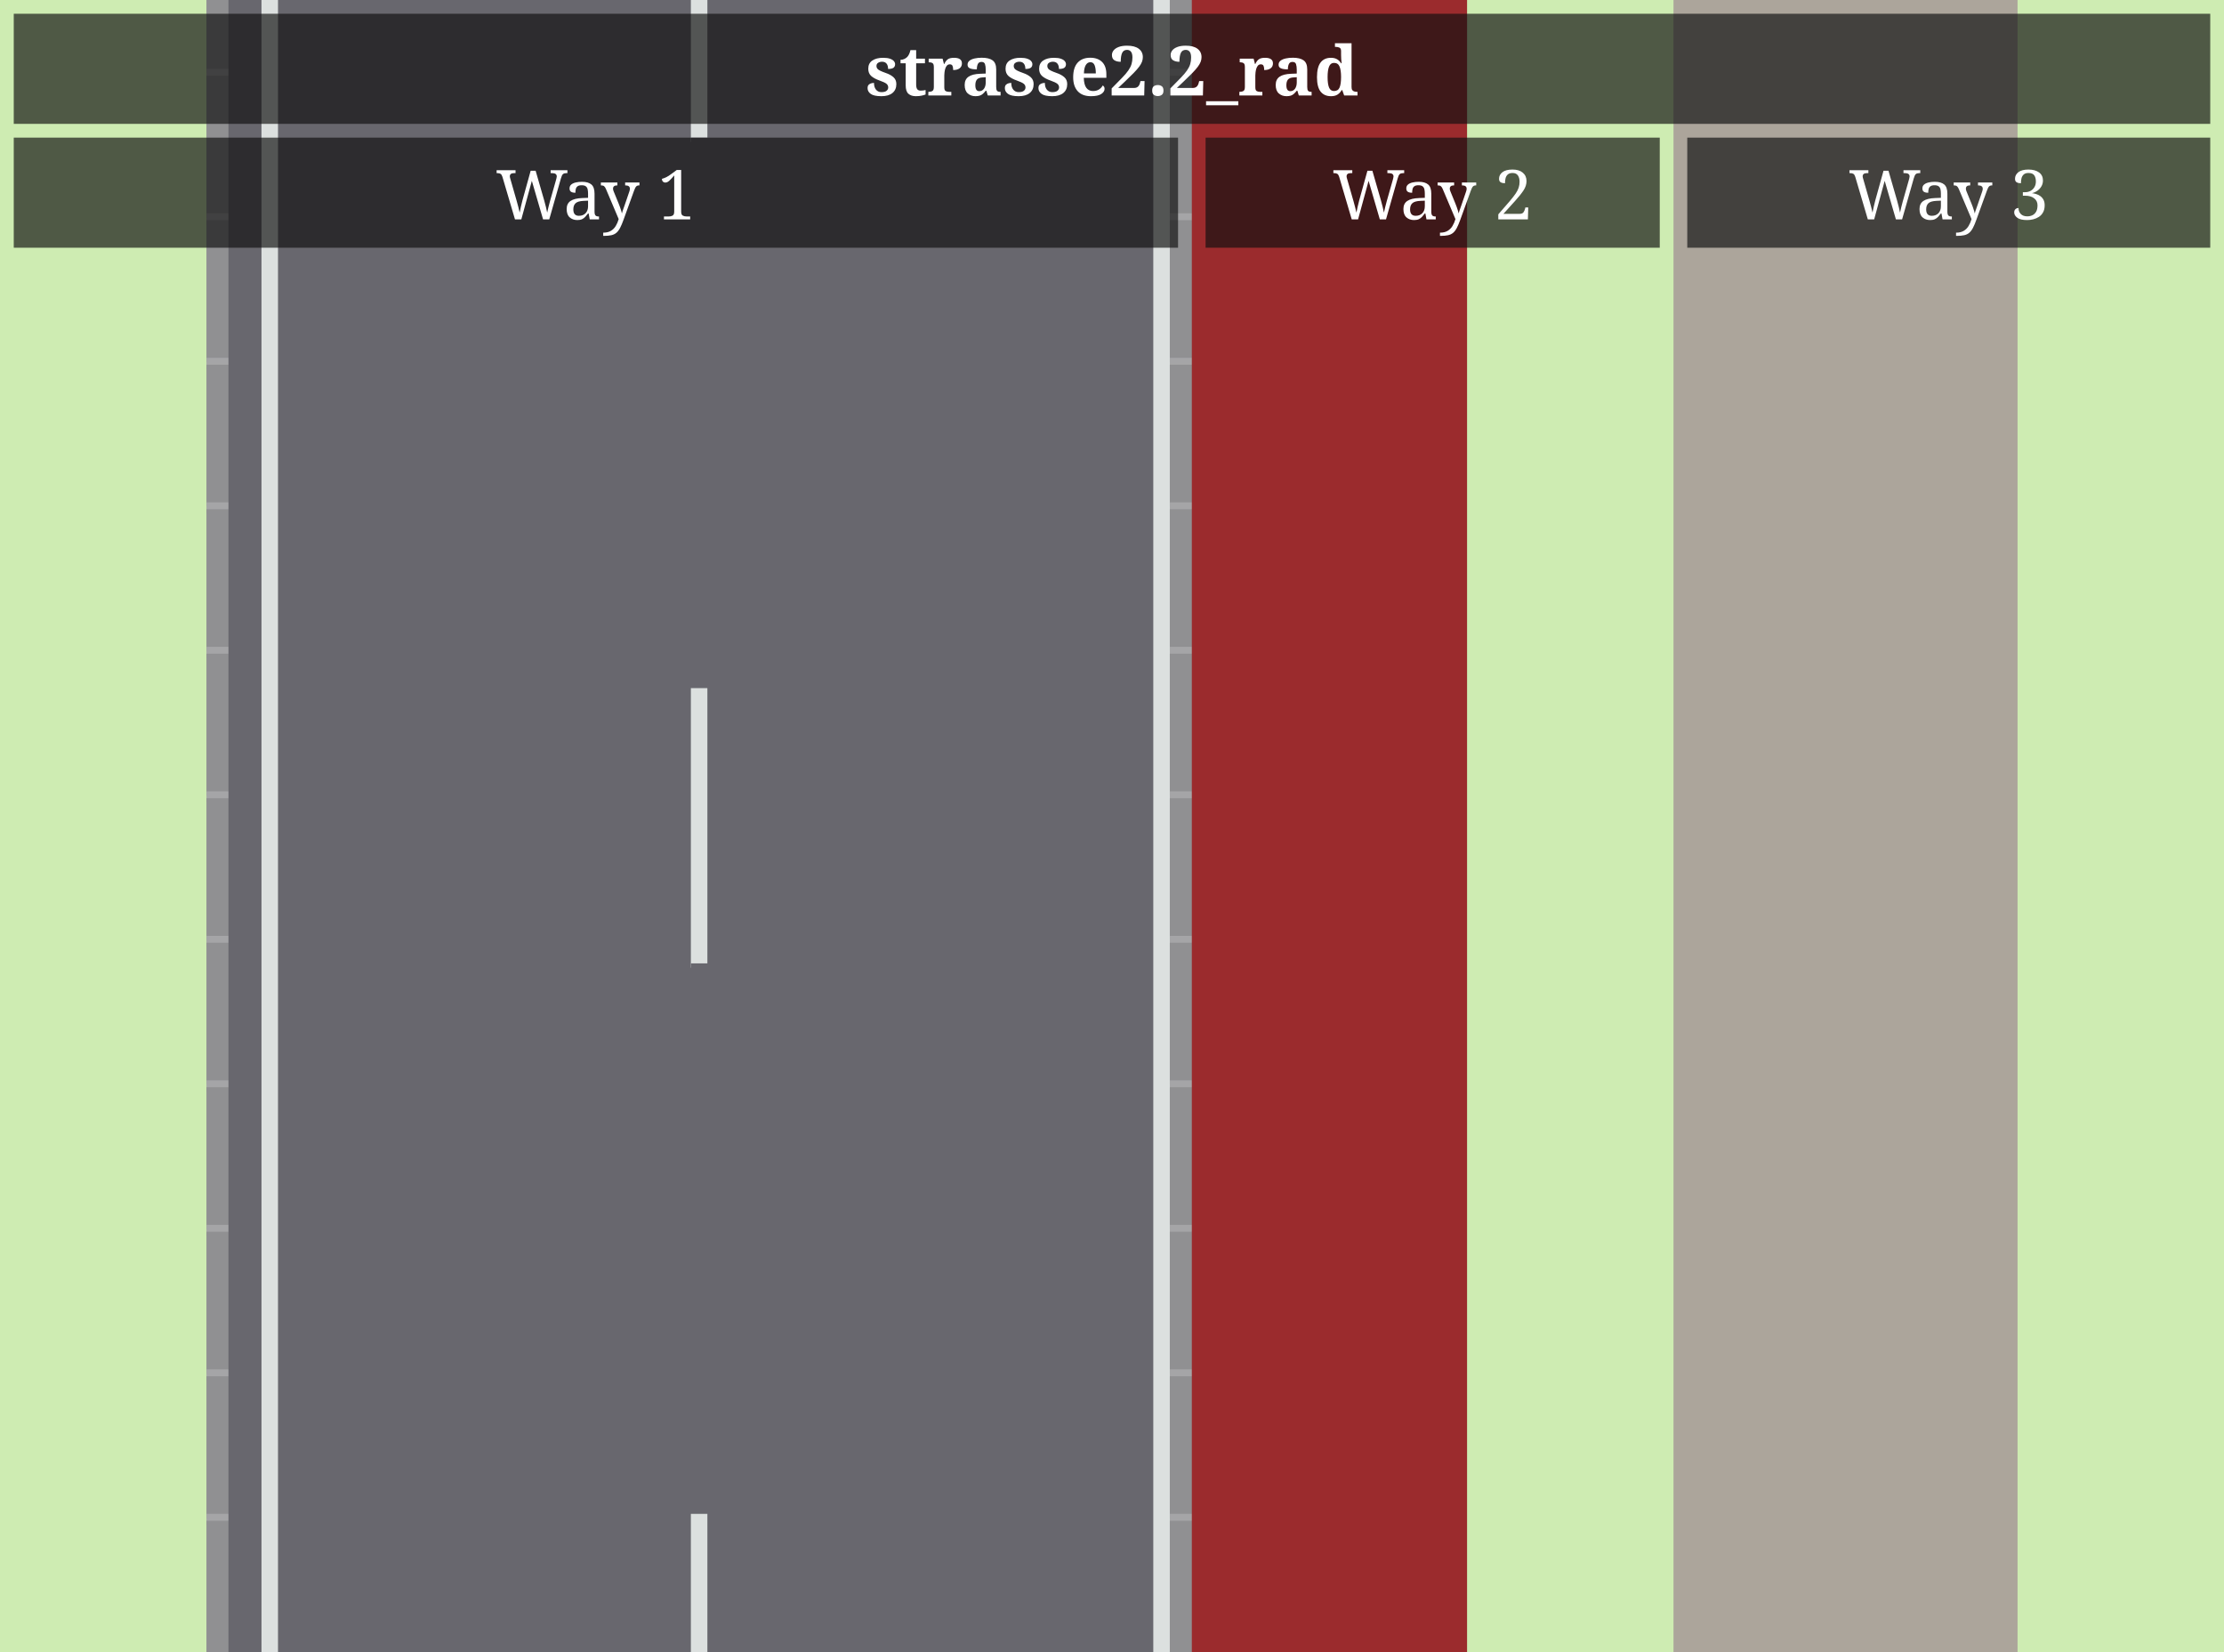
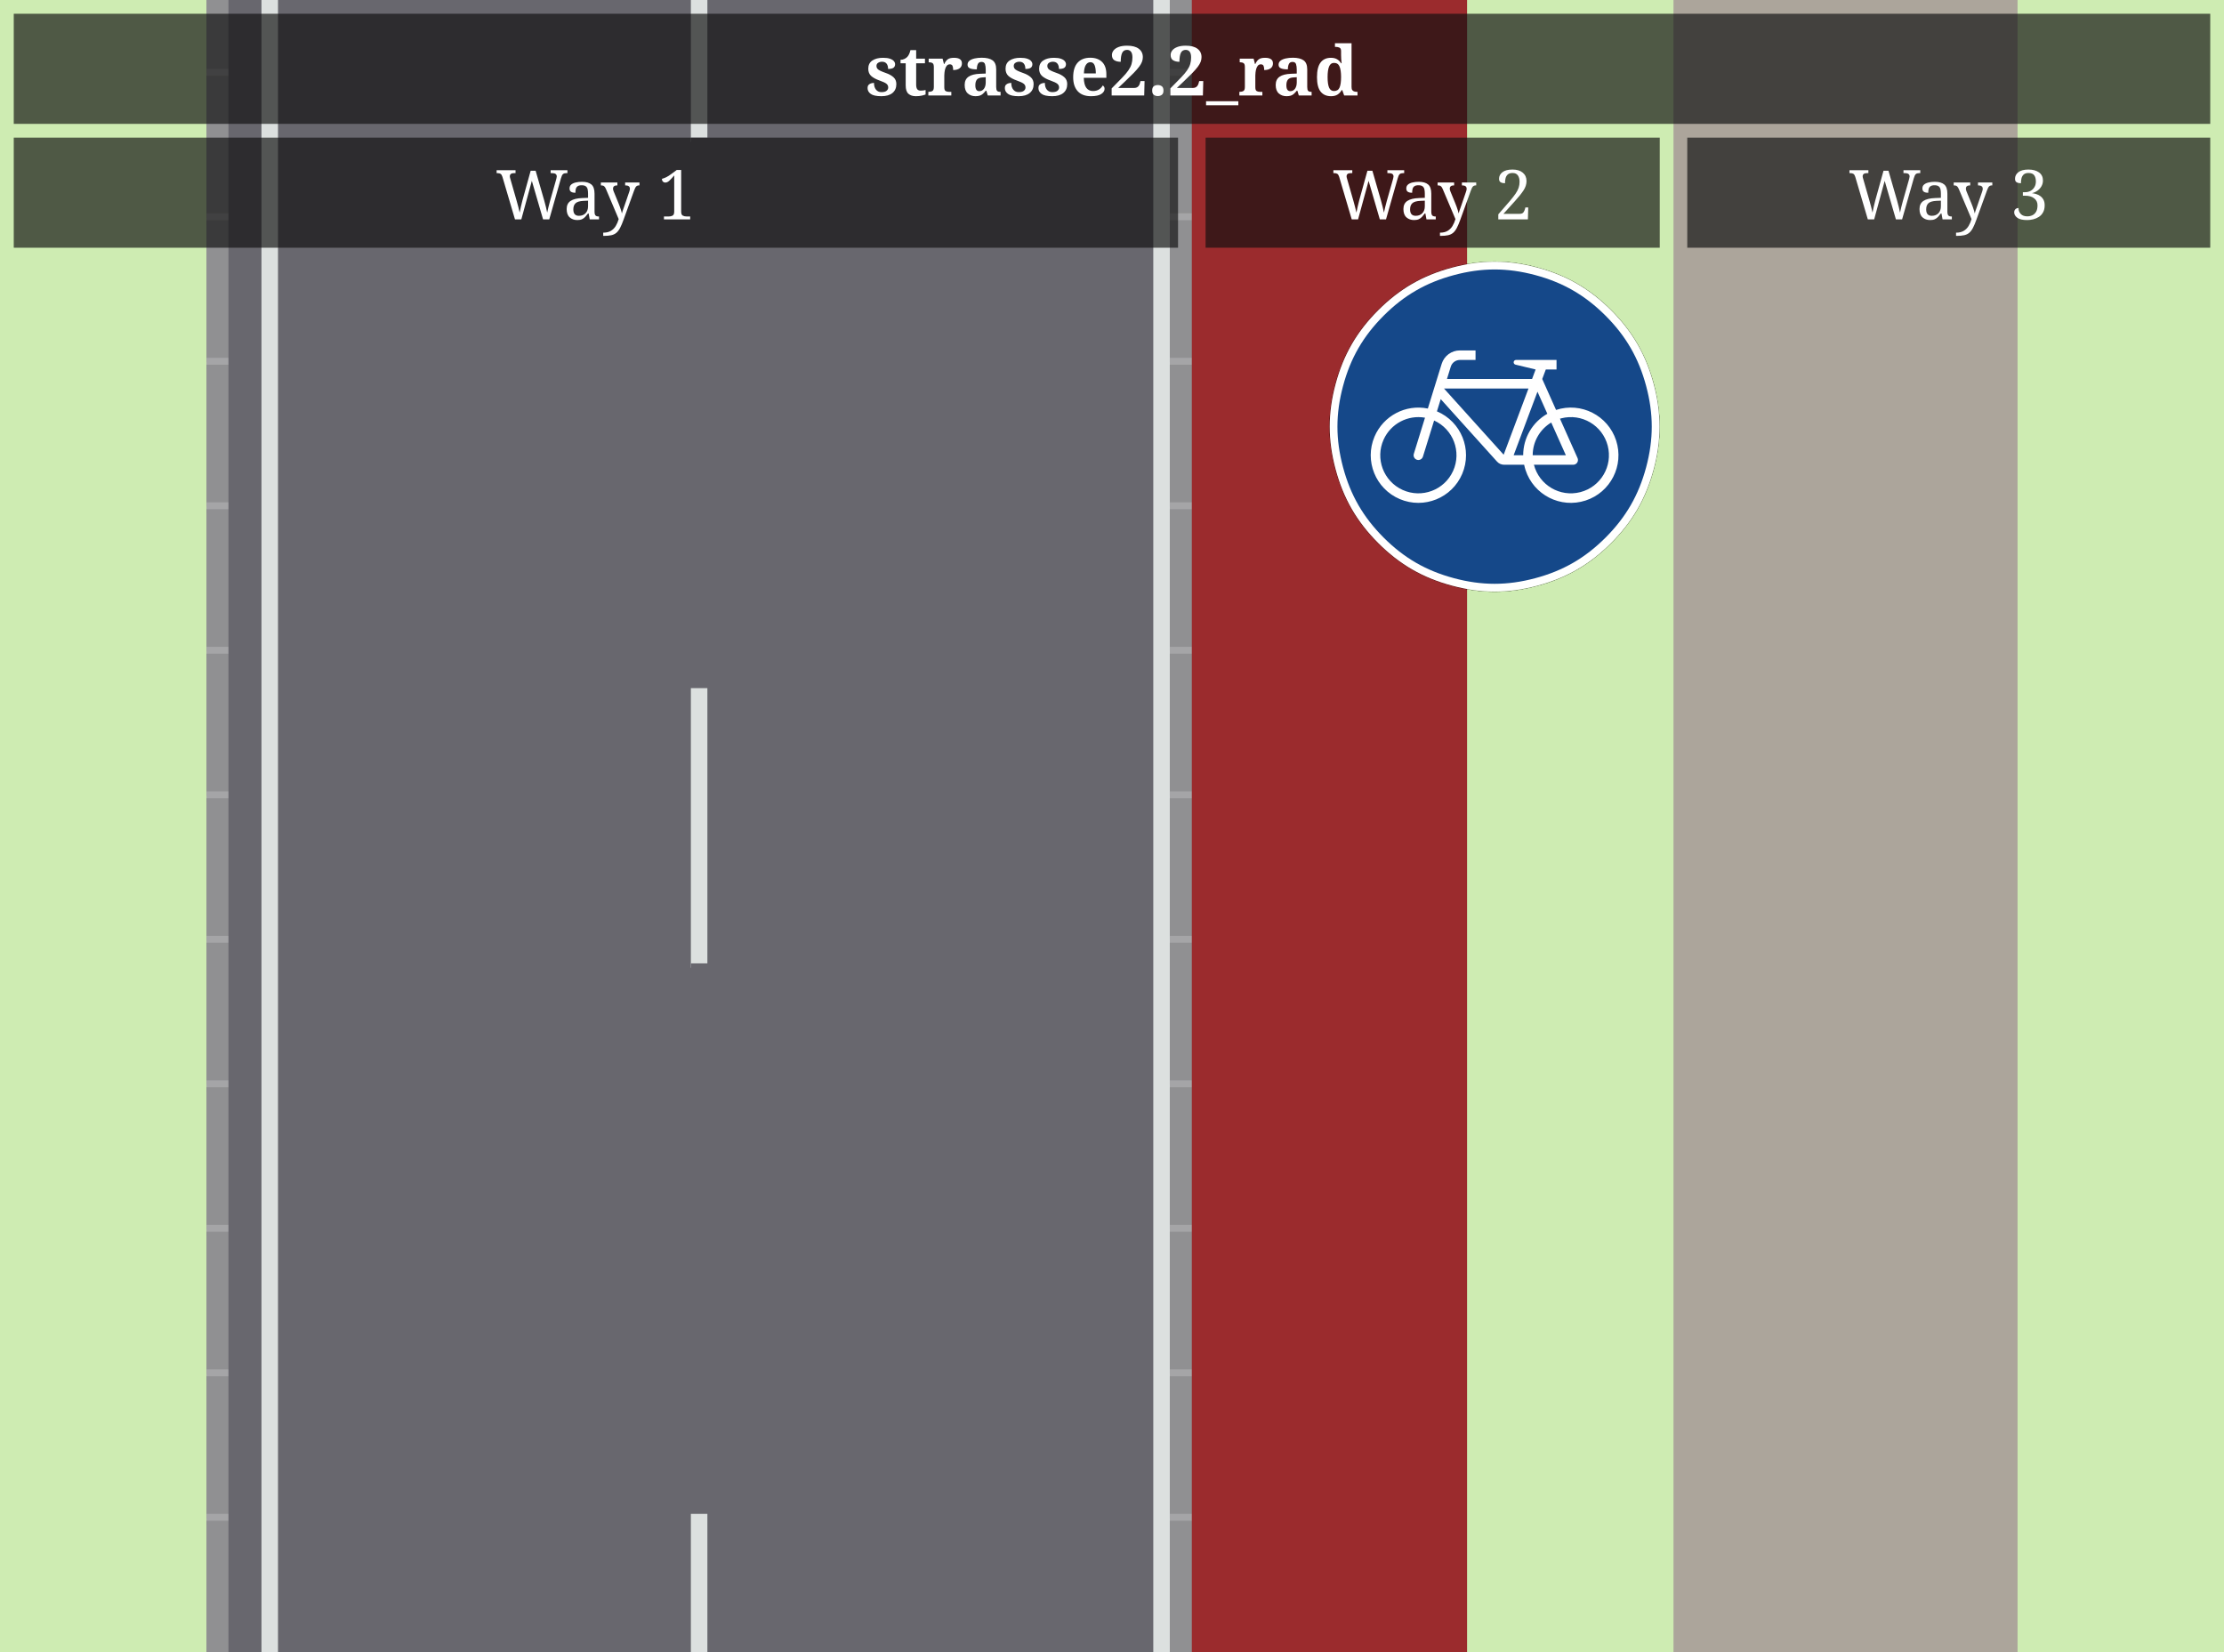
<svg xmlns="http://www.w3.org/2000/svg" baseProfile="full" height="1200" version="1.1" width="1616">
  <defs />
  <rect fill="#ceecb2" height="1203.14" width="153.14" x="0" y="0" />
  <rect fill="#909092" height="53.14" width="19.14" x="150" y="0" />
  <rect fill="#a5a5a7" height="8.14" width="19.14" x="150" y="50.0" />
  <rect fill="#909092" height="103.14" width="19.14" x="150" y="55.0" />
  <rect fill="#a5a5a7" height="8.14" width="19.14" x="150" y="155.0" />
  <rect fill="#909092" height="103.14" width="19.14" x="150" y="160.0" />
  <rect fill="#a5a5a7" height="8.14" width="19.14" x="150" y="260.0" />
  <rect fill="#909092" height="103.14" width="19.14" x="150" y="265.0" />
  <rect fill="#a5a5a7" height="8.14" width="19.14" x="150" y="365.0" />
  <rect fill="#909092" height="103.14" width="19.14" x="150" y="370.0" />
  <rect fill="#a5a5a7" height="8.14" width="19.14" x="150" y="470.0" />
  <rect fill="#909092" height="103.14" width="19.14" x="150" y="475.0" />
  <rect fill="#a5a5a7" height="8.14" width="19.14" x="150" y="575.0" />
  <rect fill="#909092" height="103.14" width="19.14" x="150" y="580.0" />
  <rect fill="#a5a5a7" height="8.14" width="19.14" x="150" y="680.0" />
  <rect fill="#909092" height="103.14" width="19.14" x="150" y="685.0" />
  <rect fill="#a5a5a7" height="8.14" width="19.14" x="150" y="785.0" />
  <rect fill="#909092" height="103.14" width="19.14" x="150" y="790.0" />
  <rect fill="#a5a5a7" height="8.14" width="19.14" x="150" y="890.0" />
  <rect fill="#909092" height="103.14" width="19.14" x="150" y="895.0" />
  <rect fill="#a5a5a7" height="8.14" width="19.14" x="150" y="995.0" />
  <rect fill="#909092" height="103.14" width="19.14" x="150" y="1000.0" />
  <rect fill="#a5a5a7" height="8.14" width="19.14" x="150" y="1100.0" />
  <rect fill="#909092" height="103.14" width="19.14" x="150" y="1105.0" />
  <rect fill="#68676e" height="1203.14" width="27.14" x="166" y="0" />
  <rect fill="#dce0df" height="1203.14" width="15.14" x="190" y="0" />
  <rect fill="#68676e" height="1203.14" width="303.14" x="202" y="0" />
  <rect fill="#dce0df" height="103.14" width="15.14" x="502" y="0" />
  <rect fill="#68676e" height="403.14" width="15.14" x="502" y="100.0" />
  <rect fill="#dce0df" height="203.14" width="15.14" x="502" y="500.0" />
  <rect fill="#68676e" height="403.14" width="15.14" x="502" y="700.0" />
  <rect fill="#dce0df" height="203.14" width="15.14" x="502" y="1100.0" />
  <rect fill="#68676e" height="1203.14" width="303.14" x="514" y="0" />
  <rect fill="#68676e" height="1203.14" width="27.14" x="814" y="0" />
  <rect fill="#dce0df" height="1203.14" width="15.14" x="838" y="0" />
  <rect fill="#909092" height="53.14" width="19.14" x="850" y="0" />
  <rect fill="#a5a5a7" height="8.14" width="19.14" x="850" y="50.0" />
  <rect fill="#909092" height="103.14" width="19.14" x="850" y="55.0" />
  <rect fill="#a5a5a7" height="8.14" width="19.14" x="850" y="155.0" />
  <rect fill="#909092" height="103.14" width="19.14" x="850" y="160.0" />
  <rect fill="#a5a5a7" height="8.14" width="19.14" x="850" y="260.0" />
  <rect fill="#909092" height="103.14" width="19.14" x="850" y="265.0" />
  <rect fill="#a5a5a7" height="8.14" width="19.14" x="850" y="365.0" />
  <rect fill="#909092" height="103.14" width="19.14" x="850" y="370.0" />
  <rect fill="#a5a5a7" height="8.14" width="19.14" x="850" y="470.0" />
  <rect fill="#909092" height="103.14" width="19.14" x="850" y="475.0" />
  <rect fill="#a5a5a7" height="8.14" width="19.14" x="850" y="575.0" />
  <rect fill="#909092" height="103.14" width="19.14" x="850" y="580.0" />
  <rect fill="#a5a5a7" height="8.14" width="19.14" x="850" y="680.0" />
  <rect fill="#909092" height="103.14" width="19.14" x="850" y="685.0" />
  <rect fill="#a5a5a7" height="8.14" width="19.14" x="850" y="785.0" />
  <rect fill="#909092" height="103.14" width="19.14" x="850" y="790.0" />
  <rect fill="#a5a5a7" height="8.14" width="19.14" x="850" y="890.0" />
  <rect fill="#909092" height="103.14" width="19.14" x="850" y="895.0" />
  <rect fill="#a5a5a7" height="8.14" width="19.14" x="850" y="995.0" />
  <rect fill="#909092" height="103.14" width="19.14" x="850" y="1000.0" />
  <rect fill="#a5a5a7" height="8.14" width="19.14" x="850" y="1100.0" />
  <rect fill="#909092" height="103.14" width="19.14" x="850" y="1105.0" />
  <rect fill="#0f0f0f" height="80.0" opacity="0.667" width="846.0" x="10.0" y="100.0" />
  <text fill="#ffffff" style="font-size:50.0px;font-family:serif;font-weight:normal;text-anchor:middle;dominant-baseline:central" x="433.0" y="140.0">Way 1</text>
  <rect fill="#9b2b2d" height="1203.14" width="203.14" x="866" y="0" />
  <rect fill="#ceecb2" height="1203.14" width="153.14" x="1066" y="0" />
  <rect fill="#0f0f0f" height="80.0" opacity="0.667" width="330.0" x="876.0" y="100.0" />
  <text fill="#ffffff" style="font-size:50.0px;font-family:serif;font-weight:normal;text-anchor:middle;dominant-baseline:central" x="1041.0" y="140.0">Way 2</text>
  <rect fill="#aca59b" height="1203.14" width="253.14" x="1216" y="0" />
  <rect fill="#ceecb2" height="1203.14" width="153.14" x="1466" y="0" />
  <rect fill="#0f0f0f" height="80.0" opacity="0.667" width="380.0" x="1226.0" y="100.0" />
  <text fill="#ffffff" style="font-size:50.0px;font-family:serif;font-weight:normal;text-anchor:middle;dominant-baseline:central" x="1416.0" y="140.0">Way 3</text>
  <rect fill="#0f0f0f" height="80.0" opacity="0.667" width="1596.0" x="10.0" y="10.0" />
  <text fill="#ffffff" style="font-size:50.0px;font-family:serif;font-weight:bold;text-anchor:middle;dominant-baseline:central" x="808.0" y="50.0">strasse2.2_rad</text>
+   <g transform="translate(966.0, 190.0) scale(1 1) translate(0, 0) scale(0.3986565 0.3986565) ">
+     <link type="text/css" rel="stylesheet" id="dark-mode-custom-link" />
+     <link type="text/css" rel="stylesheet" id="dark-mode-general-link" />
+     <style lang="en" type="text/css" id="dark-mode-custom-style" />
+     <style lang="en" type="text/css" id="dark-mode-native-style" />
+     <defs id="defs5644" />
+     <g transform="matrix(1.333333,0,0,-1.333333,0,602.0239)" id="g5648">
+       <g id="g5650">
+         <path id="path5652" style="fill:#000000;fill-opacity:1;fill-rule:evenodd;stroke:none" d="m 385.148,385.104 c 29.325,-29.32 47.579,-60.934 58.317,-100.992 10.734,-40.098 10.734,-76.61 0,-116.703 C 432.73,127.346 414.457,95.717 385.117,66.377 355.793,37.053 324.176,18.795 284.098,8.041 244.023,-2.677 207.492,-2.693 167.418,8.061 c -40.063,10.738 -71.676,28.992 -101,58.316 -29.34,29.34 -47.613,60.969 -58.363,101.047 -10.739,40.063 -10.739,76.61 0,116.668 10.75,40.074 29.004,71.692 58.332,101.012 29.336,29.34 60.972,47.617 101.027,58.355 40.078,10.75 76.609,10.735 116.688,0.016 40.074,-10.754 71.707,-29.027 101.046,-58.371 z m -0.265,-0.262 c -29.297,29.301 -60.856,47.531 -100.879,58.27 -40.024,10.707 -76.473,10.722 -116.492,-0.016 C 127.504,432.373 95.953,414.143 66.652,384.842 37.367,355.557 19.148,324.018 8.41,283.998 -2.309,243.994 -2.309,207.53 8.414,167.526 19.152,127.502 37.387,95.944 66.688,66.643 95.969,37.362 127.512,19.147 167.512,8.424 207.535,-2.314 243.98,-2.295 284.004,8.405 c 40.023,10.738 71.562,28.953 100.848,58.234 29.3,29.301 47.531,60.859 58.25,100.867 10.722,40.039 10.722,76.469 0,116.504 -10.715,40.008 -28.934,71.551 -58.219,100.832 z" />
+         <path id="path5654" style="fill:#ffffff;fill-opacity:1;fill-rule:evenodd;stroke:none" d="m 66.652,384.842 c 29.301,29.301 60.852,47.531 100.86,58.254 40.019,10.738 76.468,10.723 116.492,0.016 40.023,-10.739 71.582,-28.969 100.879,-58.27 29.289,-29.281 47.504,-60.824 58.219,-100.832 10.722,-40.035 10.722,-76.469 0.003,-116.508 C 432.383,127.498 414.152,95.94 384.852,66.639 355.566,37.358 324.027,19.143 284.008,8.405 243.984,-2.298 207.535,-2.314 167.512,8.424 127.512,19.147 95.973,37.358 66.688,66.643 37.387,95.944 19.156,127.502 8.414,167.526 c -10.723,40.004 -10.723,76.468 0,116.476 10.734,40.016 28.953,71.555 58.238,100.84 z" />
+         <path id="path5656" style="fill:#154889;fill-opacity:1;fill-rule:evenodd;stroke:none" d="m 74.094,377.432 c 27.91,27.91 58,45.301 96.148,55.496 38.141,10.231 72.914,10.231 111.043,0.02 38.141,-10.196 68.25,-27.602 96.176,-55.532 27.914,-27.91 45.266,-58.004 55.477,-96.125 10.214,-38.164 10.214,-72.902 0.003,-111.062 C 422.727,132.104 405.355,101.994 377.445,74.084 349.516,46.159 319.426,28.768 281.285,18.573 243.156,8.358 208.383,8.358 170.238,18.588 132.094,28.784 102.023,46.159 74.109,74.065 c -27.925,27.933 -45.332,58.039 -55.523,96.179 -10.219,38.125 -10.219,72.903 0,111.028 10.191,38.14 27.582,68.234 55.508,96.16 z" />
+         <path id="path5658" style="fill:#ffffff;fill-opacity:1;fill-rule:nonzero;stroke:none" d="m 342.988,136.233 c -27.863,-7.188 -56.285,9.57 -63.476,37.433 h 53.703 c 0.922,0 1.816,0.196 2.648,0.559 3.289,1.465 4.77,5.312 3.289,8.602 l -24.027,53.792 c 0.602,0.192 1.203,0.352 1.809,0.512 27.851,7.192 56.273,-9.558 63.476,-37.422 7.188,-27.863 -9.57,-56.285 -37.422,-63.472 z m -39.8,95.152 19.98,-44.703 h -45.316 c 0,18.316 9.636,35.293 25.336,44.703 z m -38.352,-44.703 h -13.027 l 32.562,86.832 13.492,-30.172 c -20.41,-11.558 -33.027,-33.199 -33.027,-56.66 z m -26.68,0.695 -81.554,90.473 h 115.48 z m -69.14,-22.199 c -11.879,-26.215 -42.746,-37.82 -68.961,-25.953 -26.203,11.879 -37.821,42.758 -25.942,68.961 9.821,21.672 33.086,33.937 56.512,29.797 l -15.277,-49.367 c -1.075,-3.45 0.851,-7.09 4.289,-8.157 3.433,-1.058 7.086,0.864 8.144,4.289 l 15.293,49.379 c 26.199,-11.867 37.817,-42.746 25.942,-68.949 z m 222.859,41.688 c -11.148,34.199 -47.91,52.882 -82.098,41.73 l -18.898,42.281 4.891,13.028 h 14.656 v 13.015 h -55.352 c -1.511,0 -2.824,-1.023 -3.176,-2.492 -0.421,-1.754 0.665,-3.504 2.415,-3.926 l 27.542,-6.601 -4.878,-13.024 H 160.641 l 5.222,16.871 c 1.696,5.461 6.735,9.172 12.446,9.172 h 21.402 v 13.028 h -21.402 c -11.422,0 -21.512,-7.43 -24.883,-18.344 l -18.918,-61.106 c -30.356,6.164 -60.848,-9.91 -72.918,-38.433 -14.02,-33.121 1.48,-71.34 34.598,-85.356 33.121,-14.015 71.335,1.469 85.355,34.586 14.016,33.121 -1.469,71.34 -34.602,85.356 l 5.18,16.726 76.988,-85.422 c 2.473,-2.742 5.985,-4.289 9.672,-4.289 h 27.375 c 0.489,-2.437 1.125,-4.824 1.891,-7.168 11.148,-34.203 47.91,-52.886 82.098,-41.734 34.203,11.137 52.871,47.898 41.734,82.102" />
+       </g>
+     </g>
+   </g>
</svg>
